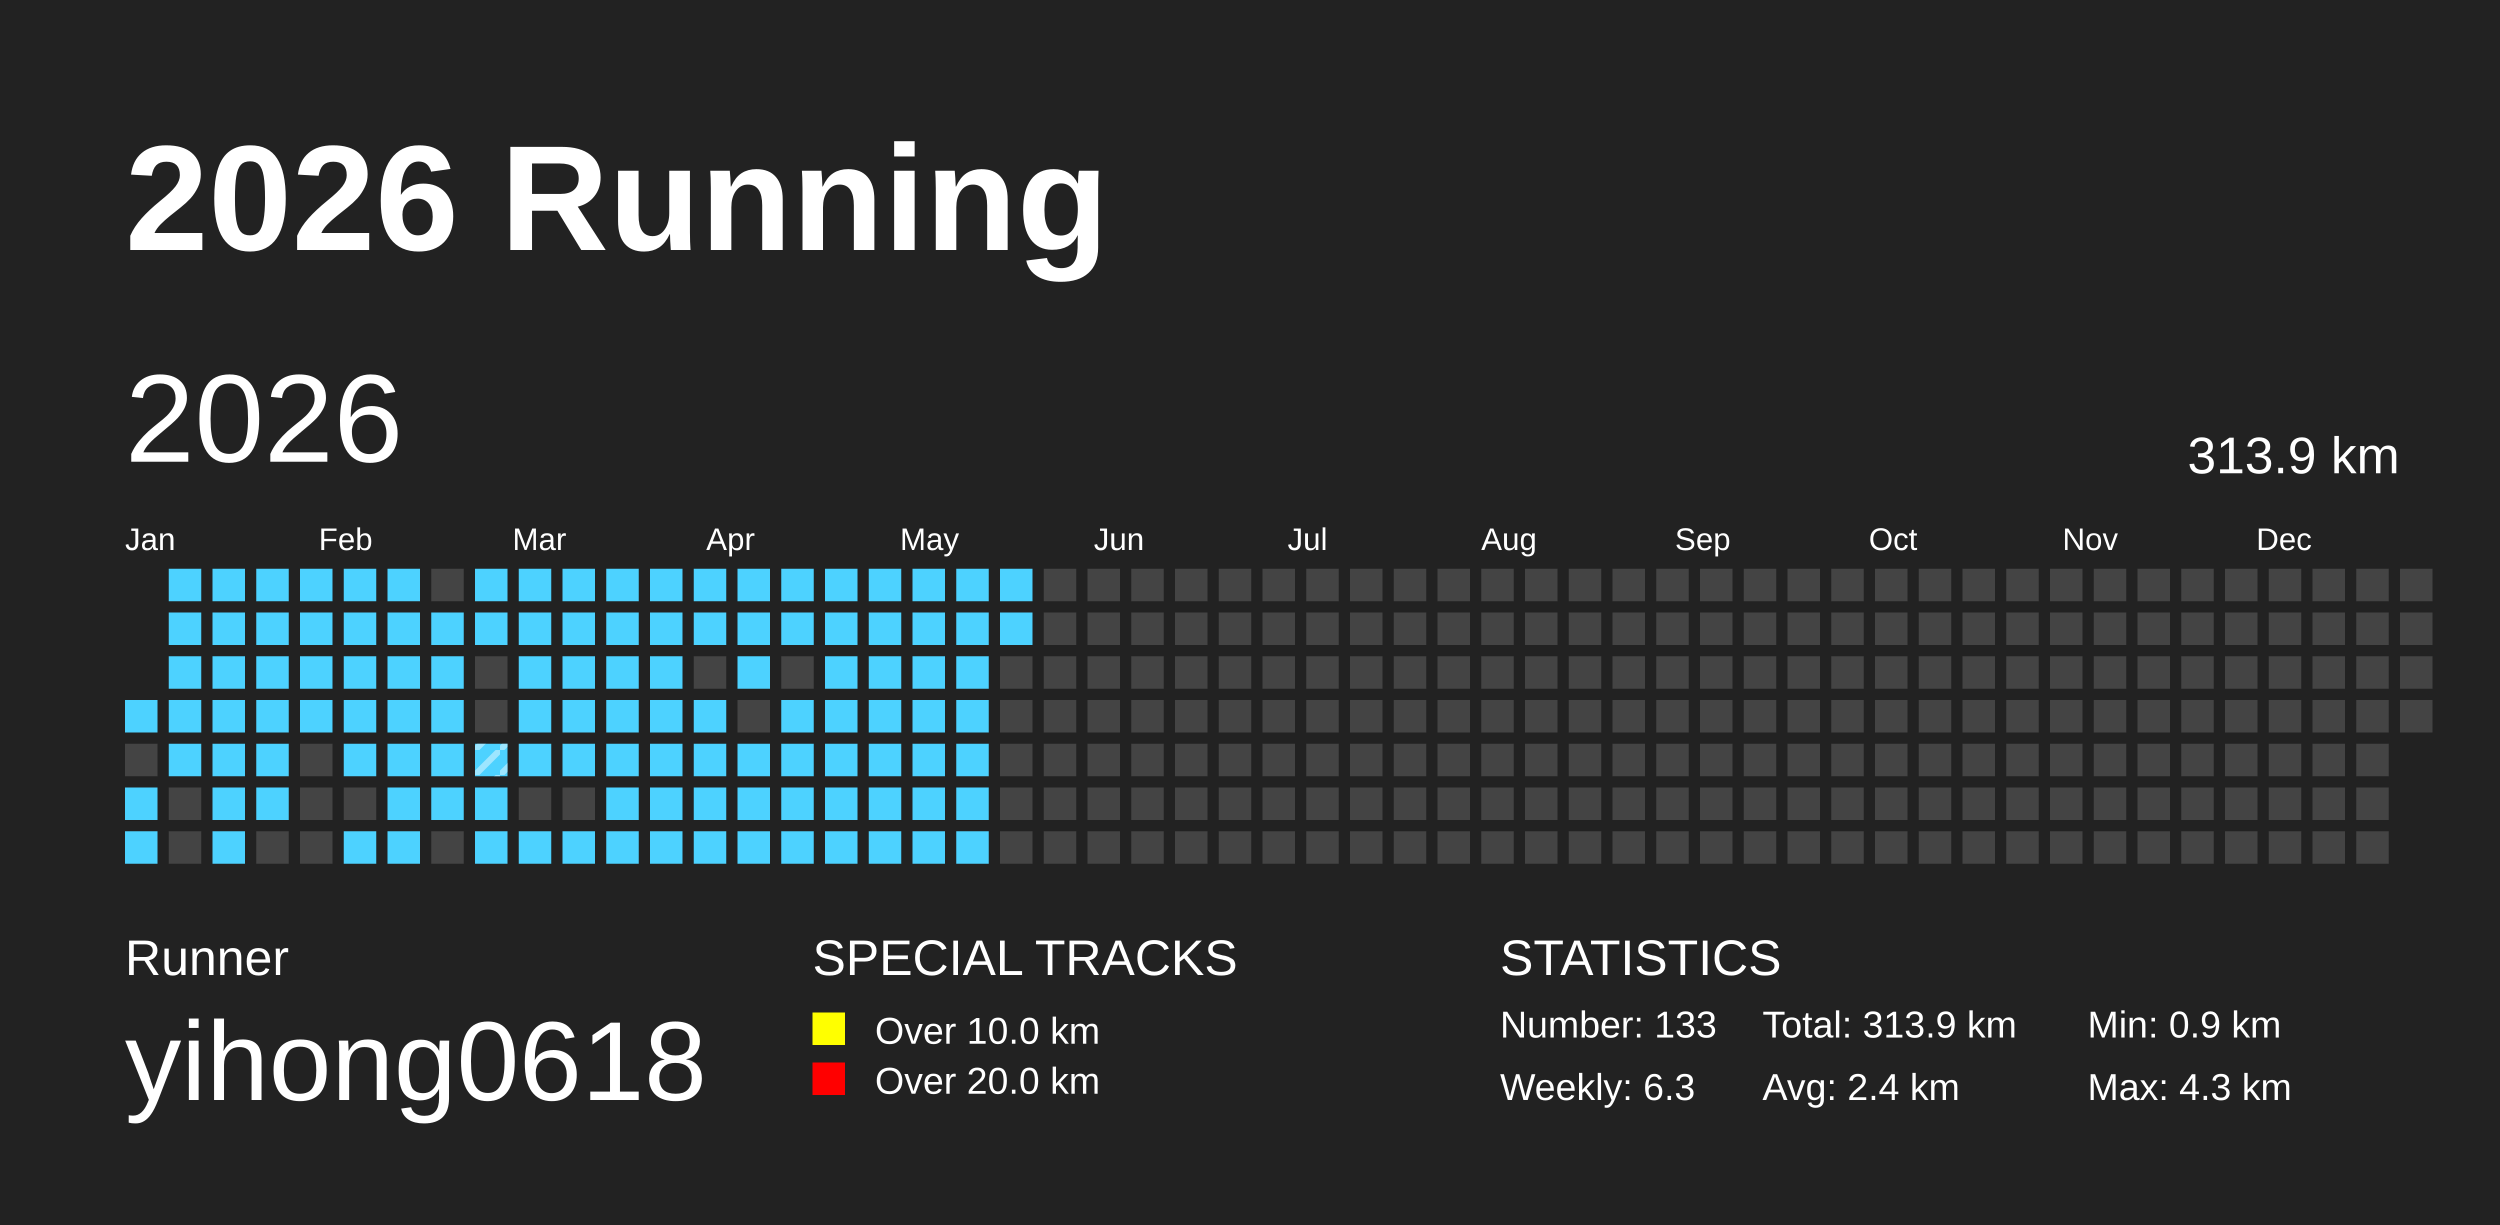
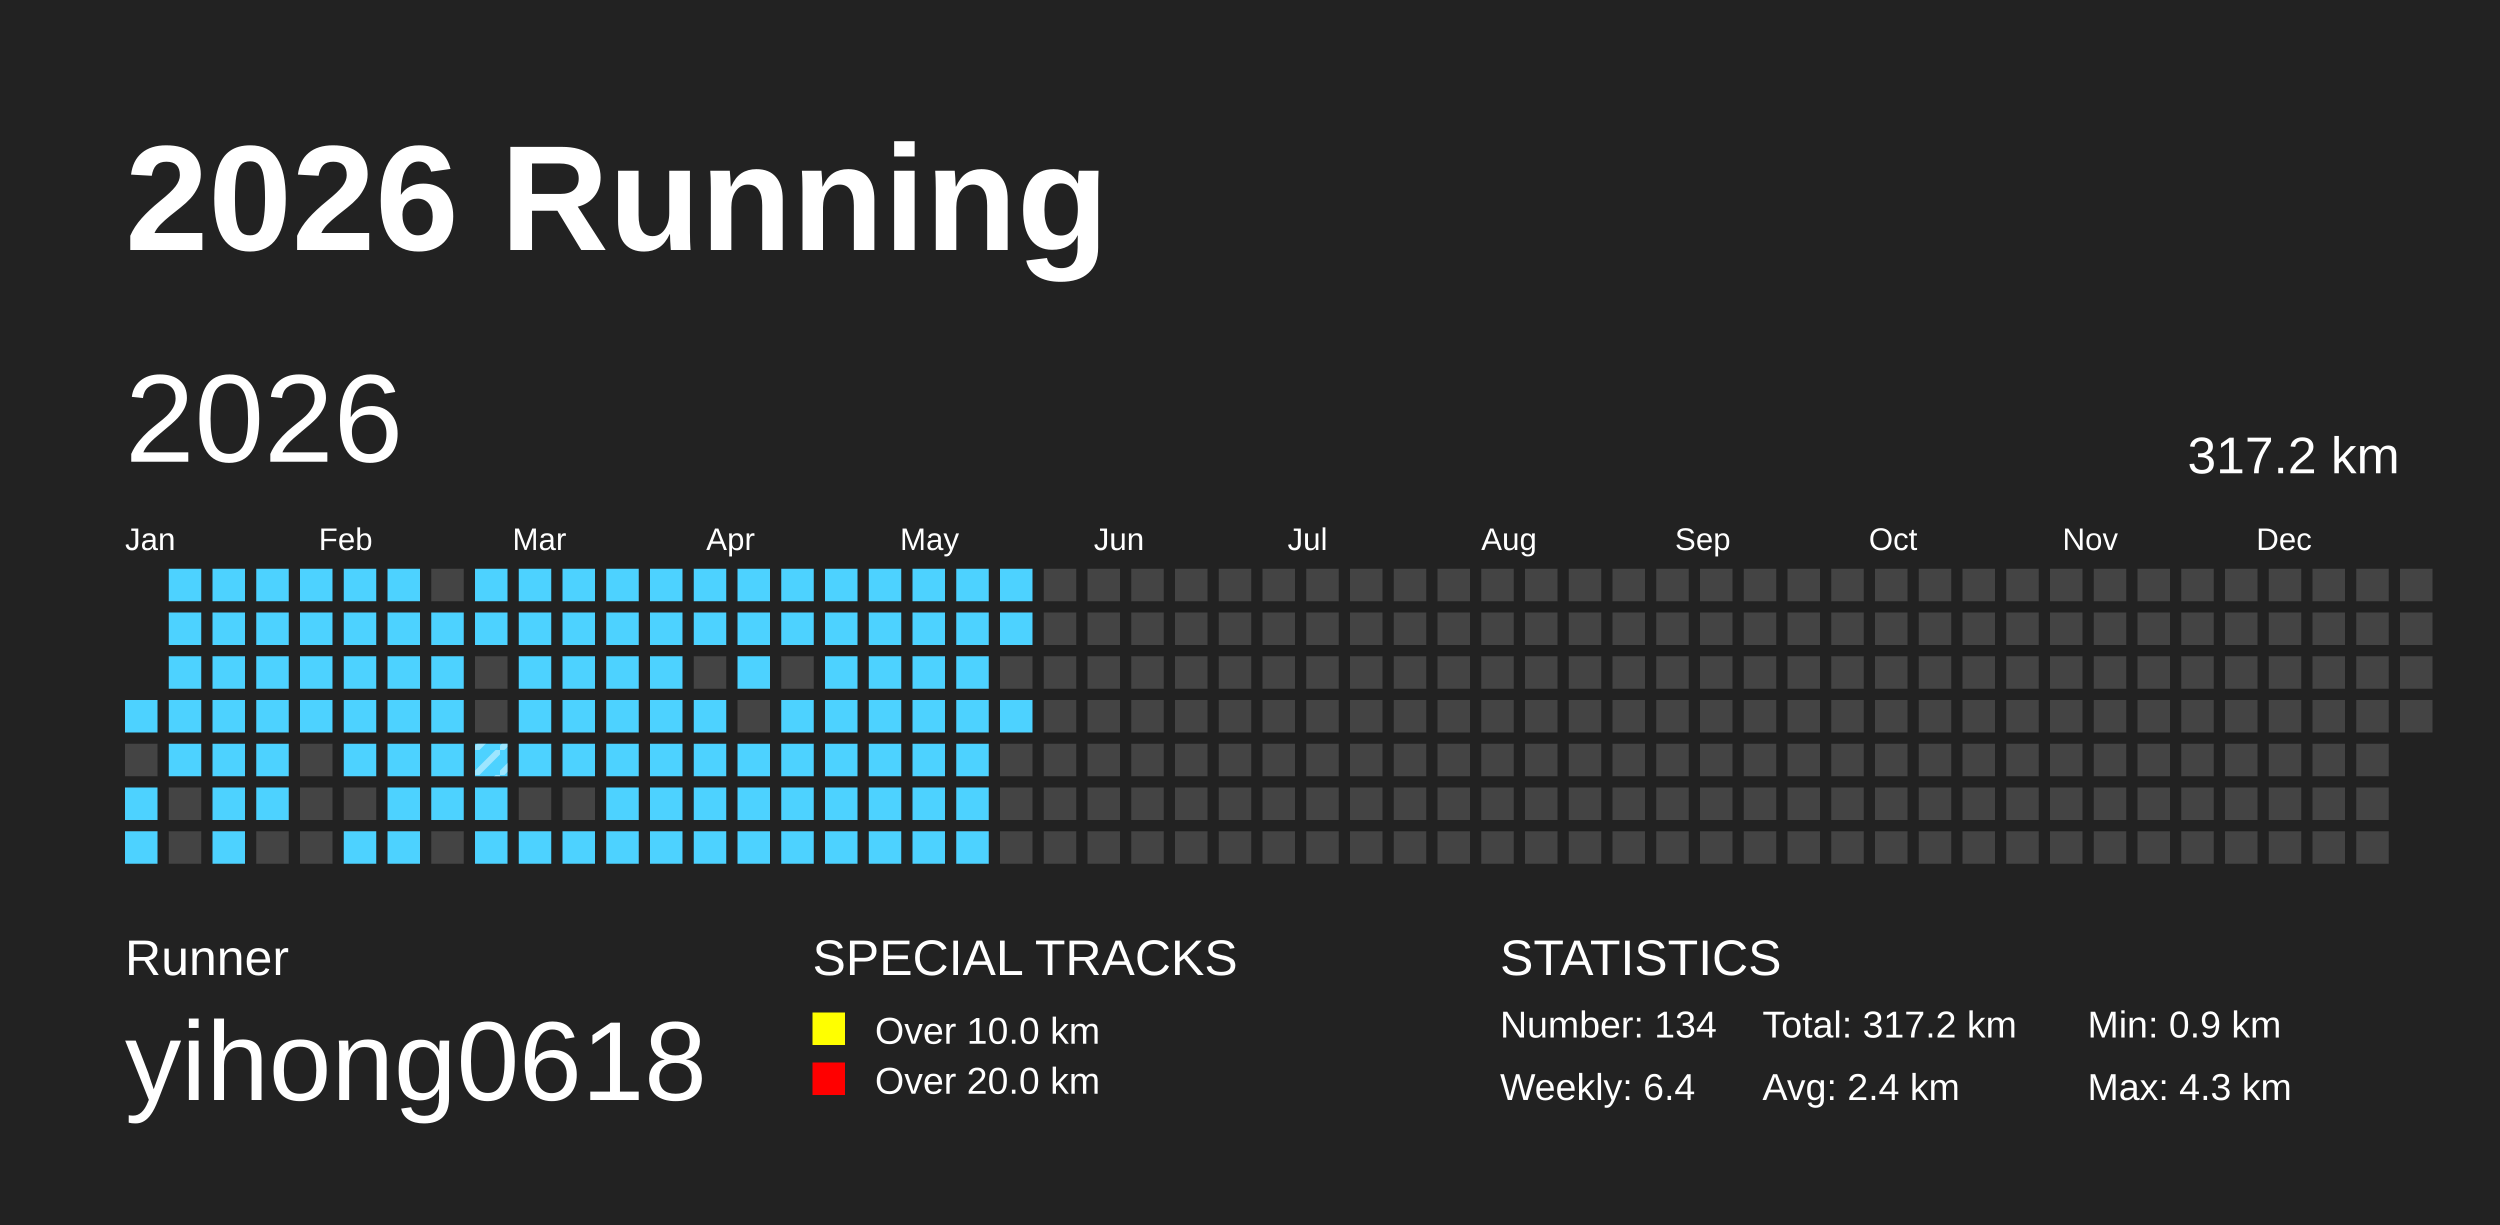
<svg xmlns="http://www.w3.org/2000/svg" baseProfile="full" height="98mm" version="1.1" viewBox="0,0,200,98" width="200mm">
  <defs>
    <pattern height="2" id="indoor-stripe" patternUnits="userSpaceOnUse" width="2">
      <line stroke="white" stroke-opacity="0.45" stroke-width="0.5" x1="0" x2="2" y1="2" y2="0" />
    </pattern>
  </defs>
  <rect fill="#222222" height="98" width="200" x="0" y="0" />
  <text fill="#FFFFFF" style="font-size:12px; font-family:Arial; font-weight:bold;" x="10" y="20">2026 Running</text>
  <text fill="#FFFFFF" style="font-size:4px; font-family:Arial" x="10" y="78">Runner</text>
  <text fill="#FFFFFF" style="font-size:9px; font-family:Arial" x="10" y="88">yihong0618</text>
  <text fill="#FFFFFF" style="font-size:4px; font-family:Arial" x="65" y="78">SPECIAL TRACKS</text>
  <rect fill="yellow" height="2.6" width="2.6" x="65" y="81" />
  <text fill="#FFFFFF" style="font-size:3px; font-family:Arial" x="70" y="83.5">Over 10.0 km</text>
  <rect fill="red" height="2.6" width="2.6" x="65" y="85" />
  <text fill="#FFFFFF" style="font-size:3px; font-family:Arial" x="70" y="87.5">Over 20.0 km</text>
  <text fill="#FFFFFF" style="font-size:4px; font-family:Arial" x="120" y="78">STATISTICS</text>
-   <text fill="#FFFFFF" style="font-size:3px; font-family:Arial" x="120" y="83">Number: 133</text>
-   <text fill="#FFFFFF" style="font-size:3px; font-family:Arial" x="120" y="88">Weekly: 6.3</text>
-   <text fill="#FFFFFF" style="font-size:3px; font-family:Arial" x="141" y="83">Total: 313.9 km</text>
+   <text fill="#FFFFFF" style="font-size:3px; font-family:Arial" x="120" y="83">Number: 134</text>
+   <text fill="#FFFFFF" style="font-size:3px; font-family:Arial" x="120" y="88">Weekly: 6.4</text>
+   <text fill="#FFFFFF" style="font-size:3px; font-family:Arial" x="141" y="83">Total: 317.2 km</text>
  <text fill="#FFFFFF" style="font-size:3px; font-family:Arial" x="141" y="88">Avg: 2.4 km</text>
  <text fill="#FFFFFF" style="font-size:3px; font-family:Arial" x="167" y="83">Min: 0.9 km</text>
  <text fill="#FFFFFF" style="font-size:3px; font-family:Arial" x="167" y="88">Max: 4.3 km</text>
  <text dominant-baseline="hanging" fill="#FFFFFF" style="font-size:10.0px; font-family:Arial;" x="10" y="30">2026</text>
-   <text dominant-baseline="hanging" fill="#FFFFFF" style="font-size:4.125px; font-family:Arial;" x="175" y="35">313.9 km</text>
+   <text dominant-baseline="hanging" fill="#FFFFFF" style="font-size:4.125px; font-family:Arial;" x="175" y="35">317.2 km</text>
  <text fill="#FFFFFF" style="font-size:2.5px; font-family:Arial" x="10.0" y="44">Jan</text>
  <text fill="#FFFFFF" style="font-size:2.5px; font-family:Arial" x="25.5" y="44">Feb</text>
  <text fill="#FFFFFF" style="font-size:2.5px; font-family:Arial" x="41.0" y="44">Mar</text>
  <text fill="#FFFFFF" style="font-size:2.5px; font-family:Arial" x="56.5" y="44">Apr</text>
  <text fill="#FFFFFF" style="font-size:2.5px; font-family:Arial" x="72.0" y="44">May</text>
  <text fill="#FFFFFF" style="font-size:2.5px; font-family:Arial" x="87.5" y="44">Jun</text>
  <text fill="#FFFFFF" style="font-size:2.5px; font-family:Arial" x="103.0" y="44">Jul</text>
  <text fill="#FFFFFF" style="font-size:2.5px; font-family:Arial" x="118.5" y="44">Aug</text>
  <text fill="#FFFFFF" style="font-size:2.5px; font-family:Arial" x="134.0" y="44">Sep</text>
  <text fill="#FFFFFF" style="font-size:2.5px; font-family:Arial" x="149.5" y="44">Oct</text>
  <text fill="#FFFFFF" style="font-size:2.5px; font-family:Arial" x="165.0" y="44">Nov</text>
  <text fill="#FFFFFF" style="font-size:2.5px; font-family:Arial" x="180.5" y="44">Dec</text>
  <rect fill="#4DD2FF" height="2.6" width="2.6" x="10.0" y="56.0" />
  <rect fill="#444444" height="2.6" width="2.6" x="10.0" y="59.5" />
  <rect fill="#4DD2FF" height="2.6" width="2.6" x="10.0" y="63.0" />
  <rect fill="#4DD2FF" height="2.6" width="2.6" x="10.0" y="66.5" />
  <rect fill="#4DD2FF" height="2.6" width="2.6" x="13.5" y="45.5" />
  <rect fill="#4DD2FF" height="2.6" width="2.6" x="13.5" y="49.0" />
  <rect fill="#4DD2FF" height="2.6" width="2.6" x="13.5" y="52.5" />
  <rect fill="#4DD2FF" height="2.6" width="2.6" x="13.5" y="56.0" />
  <rect fill="#4DD2FF" height="2.6" width="2.6" x="13.5" y="59.5" />
  <rect fill="#444444" height="2.6" width="2.6" x="13.5" y="63.0" />
  <rect fill="#444444" height="2.6" width="2.6" x="13.5" y="66.5" />
  <rect fill="#4DD2FF" height="2.6" width="2.6" x="17.0" y="45.5" />
  <rect fill="#4DD2FF" height="2.6" width="2.6" x="17.0" y="49.0" />
  <rect fill="#4DD2FF" height="2.6" width="2.6" x="17.0" y="52.5" />
  <rect fill="#4DD2FF" height="2.6" width="2.6" x="17.0" y="56.0" />
  <rect fill="#4DD2FF" height="2.6" width="2.6" x="17.0" y="59.5" />
  <rect fill="#4DD2FF" height="2.6" width="2.6" x="17.0" y="63.0" />
  <rect fill="#4DD2FF" height="2.6" width="2.6" x="17.0" y="66.5" />
  <rect fill="#4DD2FF" height="2.6" width="2.6" x="20.5" y="45.5" />
  <rect fill="#4DD2FF" height="2.6" width="2.6" x="20.5" y="49.0" />
  <rect fill="#4DD2FF" height="2.6" width="2.6" x="20.5" y="52.5" />
  <rect fill="#4DD2FF" height="2.6" width="2.6" x="20.5" y="56.0" />
  <rect fill="#4DD2FF" height="2.6" width="2.6" x="20.5" y="59.5" />
  <rect fill="#4DD2FF" height="2.6" width="2.6" x="20.5" y="63.0" />
  <rect fill="#444444" height="2.6" width="2.6" x="20.5" y="66.5" />
  <rect fill="#4DD2FF" height="2.6" width="2.6" x="24.0" y="45.5" />
  <rect fill="#4DD2FF" height="2.6" width="2.6" x="24.0" y="49.0" />
  <rect fill="#4DD2FF" height="2.6" width="2.6" x="24.0" y="52.5" />
  <rect fill="#4DD2FF" height="2.6" width="2.6" x="24.0" y="56.0" />
  <rect fill="#444444" height="2.6" width="2.6" x="24.0" y="59.5" />
  <rect fill="#444444" height="2.6" width="2.6" x="24.0" y="63.0" />
  <rect fill="#444444" height="2.6" width="2.6" x="24.0" y="66.5" />
  <rect fill="#4DD2FF" height="2.6" width="2.6" x="27.5" y="45.5" />
  <rect fill="#4DD2FF" height="2.6" width="2.6" x="27.5" y="49.0" />
  <rect fill="#4DD2FF" height="2.6" width="2.6" x="27.5" y="52.5" />
  <rect fill="#4DD2FF" height="2.6" width="2.6" x="27.5" y="56.0" />
  <rect fill="#4DD2FF" height="2.6" width="2.6" x="27.5" y="59.5" />
  <rect fill="#444444" height="2.6" width="2.6" x="27.5" y="63.0" />
  <rect fill="#4DD2FF" height="2.6" width="2.6" x="27.5" y="66.5" />
  <rect fill="#4DD2FF" height="2.6" width="2.6" x="31.0" y="45.5" />
  <rect fill="#4DD2FF" height="2.6" width="2.6" x="31.0" y="49.0" />
  <rect fill="#4DD2FF" height="2.6" width="2.6" x="31.0" y="52.5" />
  <rect fill="#4DD2FF" height="2.6" width="2.6" x="31.0" y="56.0" />
  <rect fill="#4DD2FF" height="2.6" width="2.6" x="31.0" y="59.5" />
  <rect fill="#4DD2FF" height="2.6" width="2.6" x="31.0" y="63.0" />
  <rect fill="#4DD2FF" height="2.6" width="2.6" x="31.0" y="66.5" />
  <rect fill="#444444" height="2.6" width="2.6" x="34.5" y="45.5" />
  <rect fill="#4DD2FF" height="2.6" width="2.6" x="34.5" y="49.0" />
  <rect fill="#4DD2FF" height="2.6" width="2.6" x="34.5" y="52.5" />
  <rect fill="#4DD2FF" height="2.6" width="2.6" x="34.5" y="56.0" />
  <rect fill="#4DD2FF" height="2.6" width="2.6" x="34.5" y="59.5" />
  <rect fill="#4DD2FF" height="2.6" width="2.6" x="34.5" y="63.0" />
  <rect fill="#444444" height="2.6" width="2.6" x="34.5" y="66.5" />
  <rect fill="#4DD2FF" height="2.6" width="2.6" x="38.0" y="45.5" />
  <rect fill="#4DD2FF" height="2.6" width="2.6" x="38.0" y="49.0" />
  <rect fill="#444444" height="2.6" width="2.6" x="38.0" y="52.5" />
  <rect fill="#444444" height="2.6" width="2.6" x="38.0" y="56.0" />
  <rect fill="#4DD2FF" height="2.6" width="2.6" x="38.0" y="59.5" />
  <rect fill="url(#indoor-stripe)" height="2.6" style="pointer-events: none;" width="2.6" x="38.0" y="59.5" />
  <rect fill="#4DD2FF" height="2.6" width="2.6" x="38.0" y="63.0" />
  <rect fill="#4DD2FF" height="2.6" width="2.6" x="38.0" y="66.5" />
  <rect fill="#4DD2FF" height="2.6" width="2.6" x="41.5" y="45.5" />
  <rect fill="#4DD2FF" height="2.6" width="2.6" x="41.5" y="49.0" />
  <rect fill="#4DD2FF" height="2.6" width="2.6" x="41.5" y="52.5" />
  <rect fill="#4DD2FF" height="2.6" width="2.6" x="41.5" y="56.0" />
  <rect fill="#4DD2FF" height="2.6" width="2.6" x="41.5" y="59.5" />
  <rect fill="#444444" height="2.6" width="2.6" x="41.5" y="63.0" />
  <rect fill="#4DD2FF" height="2.6" width="2.6" x="41.5" y="66.5" />
  <rect fill="#4DD2FF" height="2.6" width="2.6" x="45.0" y="45.5" />
  <rect fill="#4DD2FF" height="2.6" width="2.6" x="45.0" y="49.0" />
  <rect fill="#4DD2FF" height="2.6" width="2.6" x="45.0" y="52.5" />
  <rect fill="#4DD2FF" height="2.6" width="2.6" x="45.0" y="56.0" />
  <rect fill="#4DD2FF" height="2.6" width="2.6" x="45.0" y="59.5" />
  <rect fill="#444444" height="2.6" width="2.6" x="45.0" y="63.0" />
  <rect fill="#4DD2FF" height="2.6" width="2.6" x="45.0" y="66.5" />
  <rect fill="#4DD2FF" height="2.6" width="2.6" x="48.5" y="45.5" />
  <rect fill="#4DD2FF" height="2.6" width="2.6" x="48.5" y="49.0" />
  <rect fill="#4DD2FF" height="2.6" width="2.6" x="48.5" y="52.5" />
  <rect fill="#4DD2FF" height="2.6" width="2.6" x="48.5" y="56.0" />
  <rect fill="#4DD2FF" height="2.6" width="2.6" x="48.5" y="59.5" />
  <rect fill="#4DD2FF" height="2.6" width="2.6" x="48.5" y="63.0" />
  <rect fill="#4DD2FF" height="2.6" width="2.6" x="48.5" y="66.5" />
  <rect fill="#4DD2FF" height="2.6" width="2.6" x="52.0" y="45.5" />
  <rect fill="#4DD2FF" height="2.6" width="2.6" x="52.0" y="49.0" />
  <rect fill="#4DD2FF" height="2.6" width="2.6" x="52.0" y="52.5" />
  <rect fill="#4DD2FF" height="2.6" width="2.6" x="52.0" y="56.0" />
  <rect fill="#4DD2FF" height="2.6" width="2.6" x="52.0" y="59.5" />
  <rect fill="#4DD2FF" height="2.6" width="2.6" x="52.0" y="63.0" />
  <rect fill="#4DD2FF" height="2.6" width="2.6" x="52.0" y="66.5" />
  <rect fill="#4DD2FF" height="2.6" width="2.6" x="55.5" y="45.5" />
  <rect fill="#4DD2FF" height="2.6" width="2.6" x="55.5" y="49.0" />
  <rect fill="#444444" height="2.6" width="2.6" x="55.5" y="52.5" />
  <rect fill="#4DD2FF" height="2.6" width="2.6" x="55.5" y="56.0" />
  <rect fill="#4DD2FF" height="2.6" width="2.6" x="55.5" y="59.5" />
  <rect fill="#4DD2FF" height="2.6" width="2.6" x="55.5" y="63.0" />
  <rect fill="#4DD2FF" height="2.6" width="2.6" x="55.5" y="66.5" />
  <rect fill="#4DD2FF" height="2.6" width="2.6" x="59.0" y="45.5" />
  <rect fill="#4DD2FF" height="2.6" width="2.6" x="59.0" y="49.0" />
  <rect fill="#4DD2FF" height="2.6" width="2.6" x="59.0" y="52.5" />
  <rect fill="#444444" height="2.6" width="2.6" x="59.0" y="56.0" />
  <rect fill="#4DD2FF" height="2.6" width="2.6" x="59.0" y="59.5" />
  <rect fill="#4DD2FF" height="2.6" width="2.6" x="59.0" y="63.0" />
  <rect fill="#4DD2FF" height="2.6" width="2.6" x="59.0" y="66.5" />
  <rect fill="#4DD2FF" height="2.6" width="2.6" x="62.5" y="45.5" />
  <rect fill="#4DD2FF" height="2.6" width="2.6" x="62.5" y="49.0" />
  <rect fill="#444444" height="2.6" width="2.6" x="62.5" y="52.5" />
  <rect fill="#4DD2FF" height="2.6" width="2.6" x="62.5" y="56.0" />
  <rect fill="#4DD2FF" height="2.6" width="2.6" x="62.5" y="59.5" />
  <rect fill="#4DD2FF" height="2.6" width="2.6" x="62.5" y="63.0" />
  <rect fill="#4DD2FF" height="2.6" width="2.6" x="62.5" y="66.5" />
  <rect fill="#4DD2FF" height="2.6" width="2.6" x="66.0" y="45.5" />
  <rect fill="#4DD2FF" height="2.6" width="2.6" x="66.0" y="49.0" />
  <rect fill="#4DD2FF" height="2.6" width="2.6" x="66.0" y="52.5" />
  <rect fill="#4DD2FF" height="2.6" width="2.6" x="66.0" y="56.0" />
  <rect fill="#4DD2FF" height="2.6" width="2.6" x="66.0" y="59.5" />
  <rect fill="#4DD2FF" height="2.6" width="2.6" x="66.0" y="63.0" />
  <rect fill="#4DD2FF" height="2.6" width="2.6" x="66.0" y="66.5" />
  <rect fill="#4DD2FF" height="2.6" width="2.6" x="69.5" y="45.5" />
  <rect fill="#4DD2FF" height="2.6" width="2.6" x="69.5" y="49.0" />
  <rect fill="#4DD2FF" height="2.6" width="2.6" x="69.5" y="52.5" />
  <rect fill="#4DD2FF" height="2.6" width="2.6" x="69.5" y="56.0" />
  <rect fill="#4DD2FF" height="2.6" width="2.6" x="69.5" y="59.5" />
  <rect fill="#4DD2FF" height="2.6" width="2.6" x="69.5" y="63.0" />
  <rect fill="#4DD2FF" height="2.6" width="2.6" x="69.5" y="66.5" />
  <rect fill="#4DD2FF" height="2.6" width="2.6" x="73.0" y="45.5" />
  <rect fill="#4DD2FF" height="2.6" width="2.6" x="73.0" y="49.0" />
  <rect fill="#4DD2FF" height="2.6" width="2.6" x="73.0" y="52.5" />
  <rect fill="#4DD2FF" height="2.6" width="2.6" x="73.0" y="56.0" />
  <rect fill="#4DD2FF" height="2.6" width="2.6" x="73.0" y="59.5" />
  <rect fill="#4DD2FF" height="2.6" width="2.6" x="73.0" y="63.0" />
  <rect fill="#4DD2FF" height="2.6" width="2.6" x="73.0" y="66.5" />
  <rect fill="#4DD2FF" height="2.6" width="2.6" x="76.5" y="45.5" />
  <rect fill="#4DD2FF" height="2.6" width="2.6" x="76.5" y="49.0" />
  <rect fill="#4DD2FF" height="2.6" width="2.6" x="76.5" y="52.5" />
  <rect fill="#4DD2FF" height="2.6" width="2.6" x="76.5" y="56.0" />
  <rect fill="#4DD2FF" height="2.6" width="2.6" x="76.5" y="59.5" />
  <rect fill="#4DD2FF" height="2.6" width="2.6" x="76.5" y="63.0" />
  <rect fill="#4DD2FF" height="2.6" width="2.6" x="76.5" y="66.5" />
  <rect fill="#4DD2FF" height="2.6" width="2.6" x="80.0" y="45.5" />
  <rect fill="#4DD2FF" height="2.6" width="2.6" x="80.0" y="49.0" />
  <rect fill="#444444" height="2.6" width="2.6" x="80.0" y="52.5" />
-   <rect fill="#444444" height="2.6" width="2.6" x="80.0" y="56.0" />
+   <rect fill="#4DD2FF" height="2.6" width="2.6" x="80.0" y="56.0" />
  <rect fill="#444444" height="2.6" width="2.6" x="80.0" y="59.5" />
  <rect fill="#444444" height="2.6" width="2.6" x="80.0" y="63.0" />
  <rect fill="#444444" height="2.6" width="2.6" x="80.0" y="66.5" />
  <rect fill="#444444" height="2.6" width="2.6" x="83.5" y="45.5" />
  <rect fill="#444444" height="2.6" width="2.6" x="83.5" y="49.0" />
  <rect fill="#444444" height="2.6" width="2.6" x="83.5" y="52.5" />
  <rect fill="#444444" height="2.6" width="2.6" x="83.5" y="56.0" />
  <rect fill="#444444" height="2.6" width="2.6" x="83.5" y="59.5" />
  <rect fill="#444444" height="2.6" width="2.6" x="83.5" y="63.0" />
  <rect fill="#444444" height="2.6" width="2.6" x="83.5" y="66.5" />
  <rect fill="#444444" height="2.6" width="2.6" x="87.0" y="45.5" />
  <rect fill="#444444" height="2.6" width="2.6" x="87.0" y="49.0" />
  <rect fill="#444444" height="2.6" width="2.6" x="87.0" y="52.5" />
  <rect fill="#444444" height="2.6" width="2.6" x="87.0" y="56.0" />
  <rect fill="#444444" height="2.6" width="2.6" x="87.0" y="59.5" />
  <rect fill="#444444" height="2.6" width="2.6" x="87.0" y="63.0" />
  <rect fill="#444444" height="2.6" width="2.6" x="87.0" y="66.5" />
  <rect fill="#444444" height="2.6" width="2.6" x="90.5" y="45.5" />
  <rect fill="#444444" height="2.6" width="2.6" x="90.5" y="49.0" />
  <rect fill="#444444" height="2.6" width="2.6" x="90.5" y="52.5" />
  <rect fill="#444444" height="2.6" width="2.6" x="90.5" y="56.0" />
  <rect fill="#444444" height="2.6" width="2.6" x="90.5" y="59.5" />
  <rect fill="#444444" height="2.6" width="2.6" x="90.5" y="63.0" />
  <rect fill="#444444" height="2.6" width="2.6" x="90.5" y="66.5" />
  <rect fill="#444444" height="2.6" width="2.6" x="94.0" y="45.5" />
  <rect fill="#444444" height="2.6" width="2.6" x="94.0" y="49.0" />
  <rect fill="#444444" height="2.6" width="2.6" x="94.0" y="52.5" />
  <rect fill="#444444" height="2.6" width="2.6" x="94.0" y="56.0" />
  <rect fill="#444444" height="2.6" width="2.6" x="94.0" y="59.5" />
  <rect fill="#444444" height="2.6" width="2.6" x="94.0" y="63.0" />
  <rect fill="#444444" height="2.6" width="2.6" x="94.0" y="66.5" />
  <rect fill="#444444" height="2.6" width="2.6" x="97.5" y="45.5" />
  <rect fill="#444444" height="2.6" width="2.6" x="97.5" y="49.0" />
  <rect fill="#444444" height="2.6" width="2.6" x="97.5" y="52.5" />
  <rect fill="#444444" height="2.6" width="2.6" x="97.5" y="56.0" />
  <rect fill="#444444" height="2.6" width="2.6" x="97.5" y="59.5" />
  <rect fill="#444444" height="2.6" width="2.6" x="97.5" y="63.0" />
  <rect fill="#444444" height="2.6" width="2.6" x="97.5" y="66.5" />
  <rect fill="#444444" height="2.6" width="2.6" x="101.0" y="45.5" />
  <rect fill="#444444" height="2.6" width="2.6" x="101.0" y="49.0" />
  <rect fill="#444444" height="2.6" width="2.6" x="101.0" y="52.5" />
  <rect fill="#444444" height="2.6" width="2.6" x="101.0" y="56.0" />
  <rect fill="#444444" height="2.6" width="2.6" x="101.0" y="59.5" />
  <rect fill="#444444" height="2.6" width="2.6" x="101.0" y="63.0" />
  <rect fill="#444444" height="2.6" width="2.6" x="101.0" y="66.5" />
  <rect fill="#444444" height="2.6" width="2.6" x="104.5" y="45.5" />
  <rect fill="#444444" height="2.6" width="2.6" x="104.5" y="49.0" />
  <rect fill="#444444" height="2.6" width="2.6" x="104.5" y="52.5" />
  <rect fill="#444444" height="2.6" width="2.6" x="104.5" y="56.0" />
  <rect fill="#444444" height="2.6" width="2.6" x="104.5" y="59.5" />
  <rect fill="#444444" height="2.6" width="2.6" x="104.5" y="63.0" />
  <rect fill="#444444" height="2.6" width="2.6" x="104.5" y="66.5" />
  <rect fill="#444444" height="2.6" width="2.6" x="108.0" y="45.5" />
  <rect fill="#444444" height="2.6" width="2.6" x="108.0" y="49.0" />
  <rect fill="#444444" height="2.6" width="2.6" x="108.0" y="52.5" />
  <rect fill="#444444" height="2.6" width="2.6" x="108.0" y="56.0" />
  <rect fill="#444444" height="2.6" width="2.6" x="108.0" y="59.5" />
  <rect fill="#444444" height="2.6" width="2.6" x="108.0" y="63.0" />
  <rect fill="#444444" height="2.6" width="2.6" x="108.0" y="66.5" />
  <rect fill="#444444" height="2.6" width="2.6" x="111.5" y="45.5" />
  <rect fill="#444444" height="2.6" width="2.6" x="111.5" y="49.0" />
  <rect fill="#444444" height="2.6" width="2.6" x="111.5" y="52.5" />
  <rect fill="#444444" height="2.6" width="2.6" x="111.5" y="56.0" />
  <rect fill="#444444" height="2.6" width="2.6" x="111.5" y="59.5" />
  <rect fill="#444444" height="2.6" width="2.6" x="111.5" y="63.0" />
  <rect fill="#444444" height="2.6" width="2.6" x="111.5" y="66.5" />
  <rect fill="#444444" height="2.6" width="2.6" x="115.0" y="45.5" />
  <rect fill="#444444" height="2.6" width="2.6" x="115.0" y="49.0" />
  <rect fill="#444444" height="2.6" width="2.6" x="115.0" y="52.5" />
  <rect fill="#444444" height="2.6" width="2.6" x="115.0" y="56.0" />
  <rect fill="#444444" height="2.6" width="2.6" x="115.0" y="59.5" />
  <rect fill="#444444" height="2.6" width="2.6" x="115.0" y="63.0" />
  <rect fill="#444444" height="2.6" width="2.6" x="115.0" y="66.5" />
  <rect fill="#444444" height="2.6" width="2.6" x="118.5" y="45.5" />
  <rect fill="#444444" height="2.6" width="2.6" x="118.5" y="49.0" />
  <rect fill="#444444" height="2.6" width="2.6" x="118.5" y="52.5" />
  <rect fill="#444444" height="2.6" width="2.6" x="118.5" y="56.0" />
  <rect fill="#444444" height="2.6" width="2.6" x="118.5" y="59.5" />
  <rect fill="#444444" height="2.6" width="2.6" x="118.5" y="63.0" />
  <rect fill="#444444" height="2.6" width="2.6" x="118.5" y="66.5" />
  <rect fill="#444444" height="2.6" width="2.6" x="122.0" y="45.5" />
  <rect fill="#444444" height="2.6" width="2.6" x="122.0" y="49.0" />
  <rect fill="#444444" height="2.6" width="2.6" x="122.0" y="52.5" />
  <rect fill="#444444" height="2.6" width="2.6" x="122.0" y="56.0" />
  <rect fill="#444444" height="2.6" width="2.6" x="122.0" y="59.5" />
  <rect fill="#444444" height="2.6" width="2.6" x="122.0" y="63.0" />
  <rect fill="#444444" height="2.6" width="2.6" x="122.0" y="66.5" />
  <rect fill="#444444" height="2.6" width="2.6" x="125.5" y="45.5" />
  <rect fill="#444444" height="2.6" width="2.6" x="125.5" y="49.0" />
  <rect fill="#444444" height="2.6" width="2.6" x="125.5" y="52.5" />
  <rect fill="#444444" height="2.6" width="2.6" x="125.5" y="56.0" />
  <rect fill="#444444" height="2.6" width="2.6" x="125.5" y="59.5" />
  <rect fill="#444444" height="2.6" width="2.6" x="125.5" y="63.0" />
  <rect fill="#444444" height="2.6" width="2.6" x="125.5" y="66.5" />
  <rect fill="#444444" height="2.6" width="2.6" x="129.0" y="45.5" />
  <rect fill="#444444" height="2.6" width="2.6" x="129.0" y="49.0" />
  <rect fill="#444444" height="2.6" width="2.6" x="129.0" y="52.5" />
  <rect fill="#444444" height="2.6" width="2.6" x="129.0" y="56.0" />
  <rect fill="#444444" height="2.6" width="2.6" x="129.0" y="59.5" />
  <rect fill="#444444" height="2.6" width="2.6" x="129.0" y="63.0" />
  <rect fill="#444444" height="2.6" width="2.6" x="129.0" y="66.5" />
  <rect fill="#444444" height="2.6" width="2.6" x="132.5" y="45.5" />
  <rect fill="#444444" height="2.6" width="2.6" x="132.5" y="49.0" />
  <rect fill="#444444" height="2.6" width="2.6" x="132.5" y="52.5" />
  <rect fill="#444444" height="2.6" width="2.6" x="132.5" y="56.0" />
  <rect fill="#444444" height="2.6" width="2.6" x="132.5" y="59.5" />
  <rect fill="#444444" height="2.6" width="2.6" x="132.5" y="63.0" />
  <rect fill="#444444" height="2.6" width="2.6" x="132.5" y="66.5" />
  <rect fill="#444444" height="2.6" width="2.6" x="136.0" y="45.5" />
  <rect fill="#444444" height="2.6" width="2.6" x="136.0" y="49.0" />
  <rect fill="#444444" height="2.6" width="2.6" x="136.0" y="52.5" />
  <rect fill="#444444" height="2.6" width="2.6" x="136.0" y="56.0" />
  <rect fill="#444444" height="2.6" width="2.6" x="136.0" y="59.5" />
  <rect fill="#444444" height="2.6" width="2.6" x="136.0" y="63.0" />
  <rect fill="#444444" height="2.6" width="2.6" x="136.0" y="66.5" />
  <rect fill="#444444" height="2.6" width="2.6" x="139.5" y="45.5" />
  <rect fill="#444444" height="2.6" width="2.6" x="139.5" y="49.0" />
  <rect fill="#444444" height="2.6" width="2.6" x="139.5" y="52.5" />
  <rect fill="#444444" height="2.6" width="2.6" x="139.5" y="56.0" />
  <rect fill="#444444" height="2.6" width="2.6" x="139.5" y="59.5" />
  <rect fill="#444444" height="2.6" width="2.6" x="139.5" y="63.0" />
  <rect fill="#444444" height="2.6" width="2.6" x="139.5" y="66.5" />
  <rect fill="#444444" height="2.6" width="2.6" x="143.0" y="45.5" />
  <rect fill="#444444" height="2.6" width="2.6" x="143.0" y="49.0" />
  <rect fill="#444444" height="2.6" width="2.6" x="143.0" y="52.5" />
  <rect fill="#444444" height="2.6" width="2.6" x="143.0" y="56.0" />
  <rect fill="#444444" height="2.6" width="2.6" x="143.0" y="59.5" />
  <rect fill="#444444" height="2.6" width="2.6" x="143.0" y="63.0" />
  <rect fill="#444444" height="2.6" width="2.6" x="143.0" y="66.5" />
  <rect fill="#444444" height="2.6" width="2.6" x="146.5" y="45.5" />
  <rect fill="#444444" height="2.6" width="2.6" x="146.5" y="49.0" />
  <rect fill="#444444" height="2.6" width="2.6" x="146.5" y="52.5" />
  <rect fill="#444444" height="2.6" width="2.6" x="146.5" y="56.0" />
  <rect fill="#444444" height="2.6" width="2.6" x="146.5" y="59.5" />
  <rect fill="#444444" height="2.6" width="2.6" x="146.5" y="63.0" />
  <rect fill="#444444" height="2.6" width="2.6" x="146.5" y="66.5" />
  <rect fill="#444444" height="2.6" width="2.6" x="150.0" y="45.5" />
  <rect fill="#444444" height="2.6" width="2.6" x="150.0" y="49.0" />
  <rect fill="#444444" height="2.6" width="2.6" x="150.0" y="52.5" />
  <rect fill="#444444" height="2.6" width="2.6" x="150.0" y="56.0" />
  <rect fill="#444444" height="2.6" width="2.6" x="150.0" y="59.5" />
  <rect fill="#444444" height="2.6" width="2.6" x="150.0" y="63.0" />
  <rect fill="#444444" height="2.6" width="2.6" x="150.0" y="66.5" />
  <rect fill="#444444" height="2.6" width="2.6" x="153.5" y="45.5" />
  <rect fill="#444444" height="2.6" width="2.6" x="153.5" y="49.0" />
  <rect fill="#444444" height="2.6" width="2.6" x="153.5" y="52.5" />
  <rect fill="#444444" height="2.6" width="2.6" x="153.5" y="56.0" />
  <rect fill="#444444" height="2.6" width="2.6" x="153.5" y="59.5" />
  <rect fill="#444444" height="2.6" width="2.6" x="153.5" y="63.0" />
  <rect fill="#444444" height="2.6" width="2.6" x="153.5" y="66.5" />
  <rect fill="#444444" height="2.6" width="2.6" x="157.0" y="45.5" />
  <rect fill="#444444" height="2.6" width="2.6" x="157.0" y="49.0" />
  <rect fill="#444444" height="2.6" width="2.6" x="157.0" y="52.5" />
  <rect fill="#444444" height="2.6" width="2.6" x="157.0" y="56.0" />
  <rect fill="#444444" height="2.6" width="2.6" x="157.0" y="59.5" />
  <rect fill="#444444" height="2.6" width="2.6" x="157.0" y="63.0" />
  <rect fill="#444444" height="2.6" width="2.6" x="157.0" y="66.5" />
  <rect fill="#444444" height="2.6" width="2.6" x="160.5" y="45.5" />
  <rect fill="#444444" height="2.6" width="2.6" x="160.5" y="49.0" />
  <rect fill="#444444" height="2.6" width="2.6" x="160.5" y="52.5" />
  <rect fill="#444444" height="2.6" width="2.6" x="160.5" y="56.0" />
  <rect fill="#444444" height="2.6" width="2.6" x="160.5" y="59.5" />
  <rect fill="#444444" height="2.6" width="2.6" x="160.5" y="63.0" />
  <rect fill="#444444" height="2.6" width="2.6" x="160.5" y="66.5" />
  <rect fill="#444444" height="2.6" width="2.6" x="164.0" y="45.5" />
  <rect fill="#444444" height="2.6" width="2.6" x="164.0" y="49.0" />
  <rect fill="#444444" height="2.6" width="2.6" x="164.0" y="52.5" />
  <rect fill="#444444" height="2.6" width="2.6" x="164.0" y="56.0" />
  <rect fill="#444444" height="2.6" width="2.6" x="164.0" y="59.5" />
  <rect fill="#444444" height="2.6" width="2.6" x="164.0" y="63.0" />
  <rect fill="#444444" height="2.6" width="2.6" x="164.0" y="66.5" />
  <rect fill="#444444" height="2.6" width="2.6" x="167.5" y="45.5" />
  <rect fill="#444444" height="2.6" width="2.6" x="167.5" y="49.0" />
  <rect fill="#444444" height="2.6" width="2.6" x="167.5" y="52.5" />
  <rect fill="#444444" height="2.6" width="2.6" x="167.5" y="56.0" />
  <rect fill="#444444" height="2.6" width="2.6" x="167.5" y="59.5" />
  <rect fill="#444444" height="2.6" width="2.6" x="167.5" y="63.0" />
  <rect fill="#444444" height="2.6" width="2.6" x="167.5" y="66.5" />
  <rect fill="#444444" height="2.6" width="2.6" x="171.0" y="45.5" />
  <rect fill="#444444" height="2.6" width="2.6" x="171.0" y="49.0" />
  <rect fill="#444444" height="2.6" width="2.6" x="171.0" y="52.5" />
  <rect fill="#444444" height="2.6" width="2.6" x="171.0" y="56.0" />
  <rect fill="#444444" height="2.6" width="2.6" x="171.0" y="59.5" />
  <rect fill="#444444" height="2.6" width="2.6" x="171.0" y="63.0" />
  <rect fill="#444444" height="2.6" width="2.6" x="171.0" y="66.5" />
  <rect fill="#444444" height="2.6" width="2.6" x="174.5" y="45.5" />
  <rect fill="#444444" height="2.6" width="2.6" x="174.5" y="49.0" />
  <rect fill="#444444" height="2.6" width="2.6" x="174.5" y="52.5" />
  <rect fill="#444444" height="2.6" width="2.6" x="174.5" y="56.0" />
  <rect fill="#444444" height="2.6" width="2.6" x="174.5" y="59.5" />
  <rect fill="#444444" height="2.6" width="2.6" x="174.5" y="63.0" />
  <rect fill="#444444" height="2.6" width="2.6" x="174.5" y="66.5" />
  <rect fill="#444444" height="2.6" width="2.6" x="178.0" y="45.5" />
  <rect fill="#444444" height="2.6" width="2.6" x="178.0" y="49.0" />
  <rect fill="#444444" height="2.6" width="2.6" x="178.0" y="52.5" />
  <rect fill="#444444" height="2.6" width="2.6" x="178.0" y="56.0" />
  <rect fill="#444444" height="2.6" width="2.6" x="178.0" y="59.5" />
  <rect fill="#444444" height="2.6" width="2.6" x="178.0" y="63.0" />
  <rect fill="#444444" height="2.6" width="2.6" x="178.0" y="66.5" />
  <rect fill="#444444" height="2.6" width="2.6" x="181.5" y="45.5" />
  <rect fill="#444444" height="2.6" width="2.6" x="181.5" y="49.0" />
  <rect fill="#444444" height="2.6" width="2.6" x="181.5" y="52.5" />
  <rect fill="#444444" height="2.6" width="2.6" x="181.5" y="56.0" />
  <rect fill="#444444" height="2.6" width="2.6" x="181.5" y="59.5" />
  <rect fill="#444444" height="2.6" width="2.6" x="181.5" y="63.0" />
  <rect fill="#444444" height="2.6" width="2.6" x="181.5" y="66.5" />
  <rect fill="#444444" height="2.6" width="2.6" x="185.0" y="45.5" />
  <rect fill="#444444" height="2.6" width="2.6" x="185.0" y="49.0" />
  <rect fill="#444444" height="2.6" width="2.6" x="185.0" y="52.5" />
  <rect fill="#444444" height="2.6" width="2.6" x="185.0" y="56.0" />
  <rect fill="#444444" height="2.6" width="2.6" x="185.0" y="59.5" />
  <rect fill="#444444" height="2.6" width="2.6" x="185.0" y="63.0" />
  <rect fill="#444444" height="2.6" width="2.6" x="185.0" y="66.5" />
  <rect fill="#444444" height="2.6" width="2.6" x="188.5" y="45.5" />
  <rect fill="#444444" height="2.6" width="2.6" x="188.5" y="49.0" />
  <rect fill="#444444" height="2.6" width="2.6" x="188.5" y="52.5" />
  <rect fill="#444444" height="2.6" width="2.6" x="188.5" y="56.0" />
  <rect fill="#444444" height="2.6" width="2.6" x="188.5" y="59.5" />
  <rect fill="#444444" height="2.6" width="2.6" x="188.5" y="63.0" />
  <rect fill="#444444" height="2.6" width="2.6" x="188.5" y="66.5" />
  <rect fill="#444444" height="2.6" width="2.6" x="192.0" y="45.5" />
  <rect fill="#444444" height="2.6" width="2.6" x="192.0" y="49.0" />
  <rect fill="#444444" height="2.6" width="2.6" x="192.0" y="52.5" />
  <rect fill="#444444" height="2.6" width="2.6" x="192.0" y="56.0" />
</svg>
